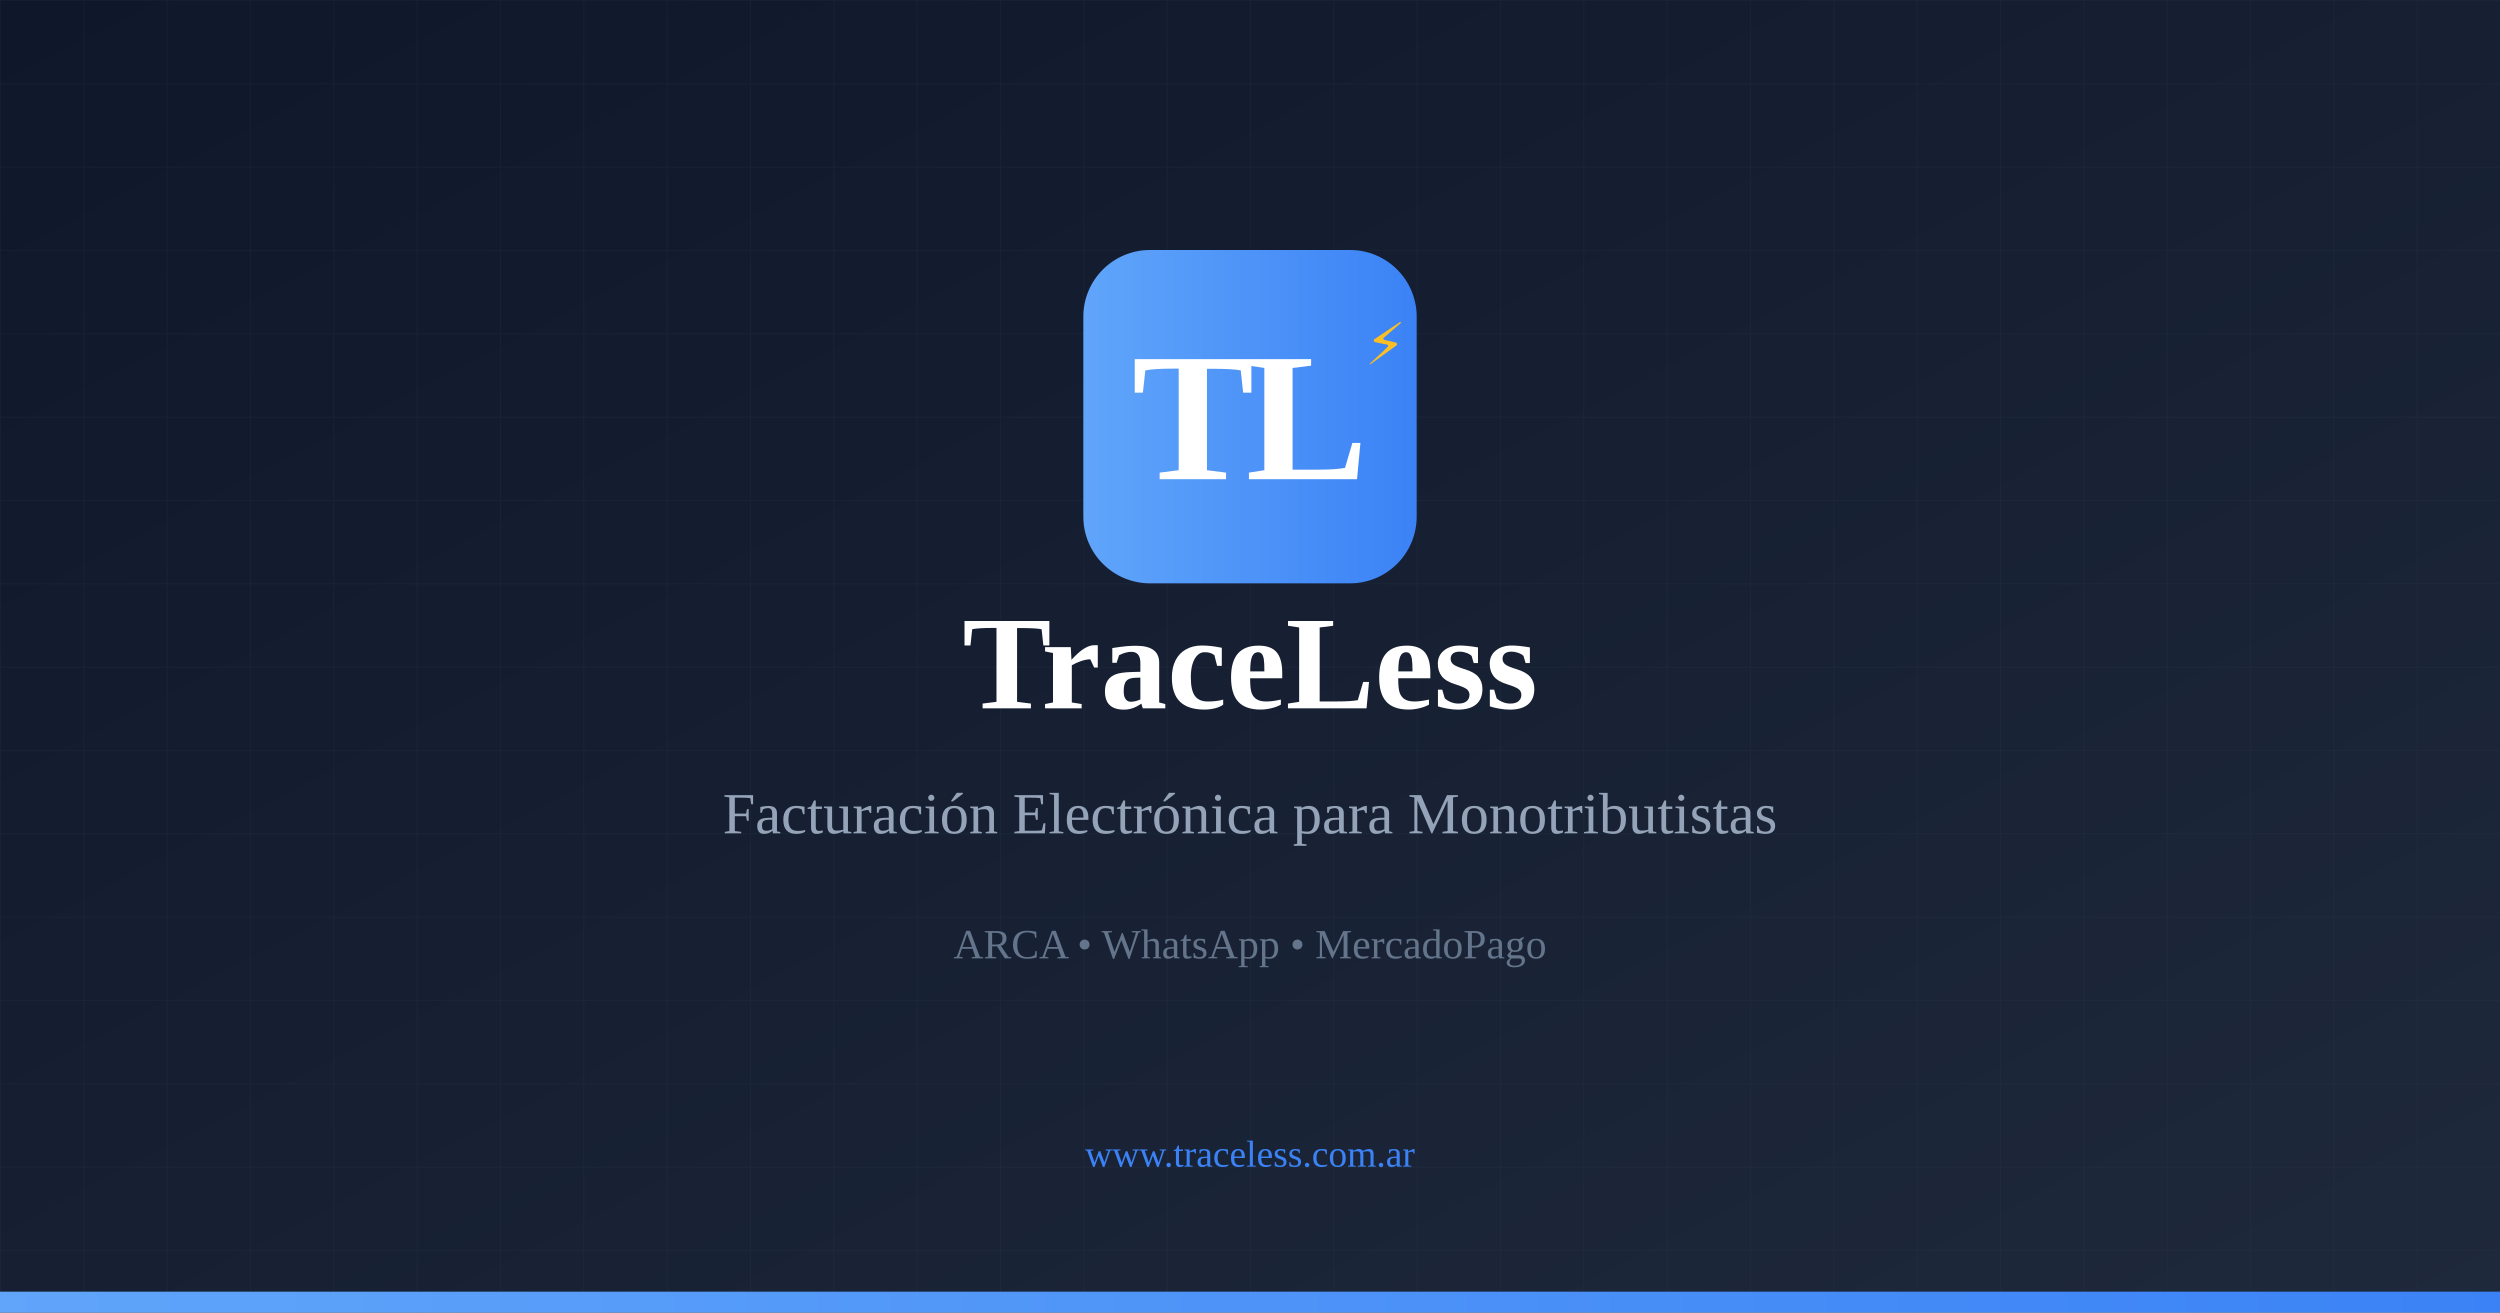
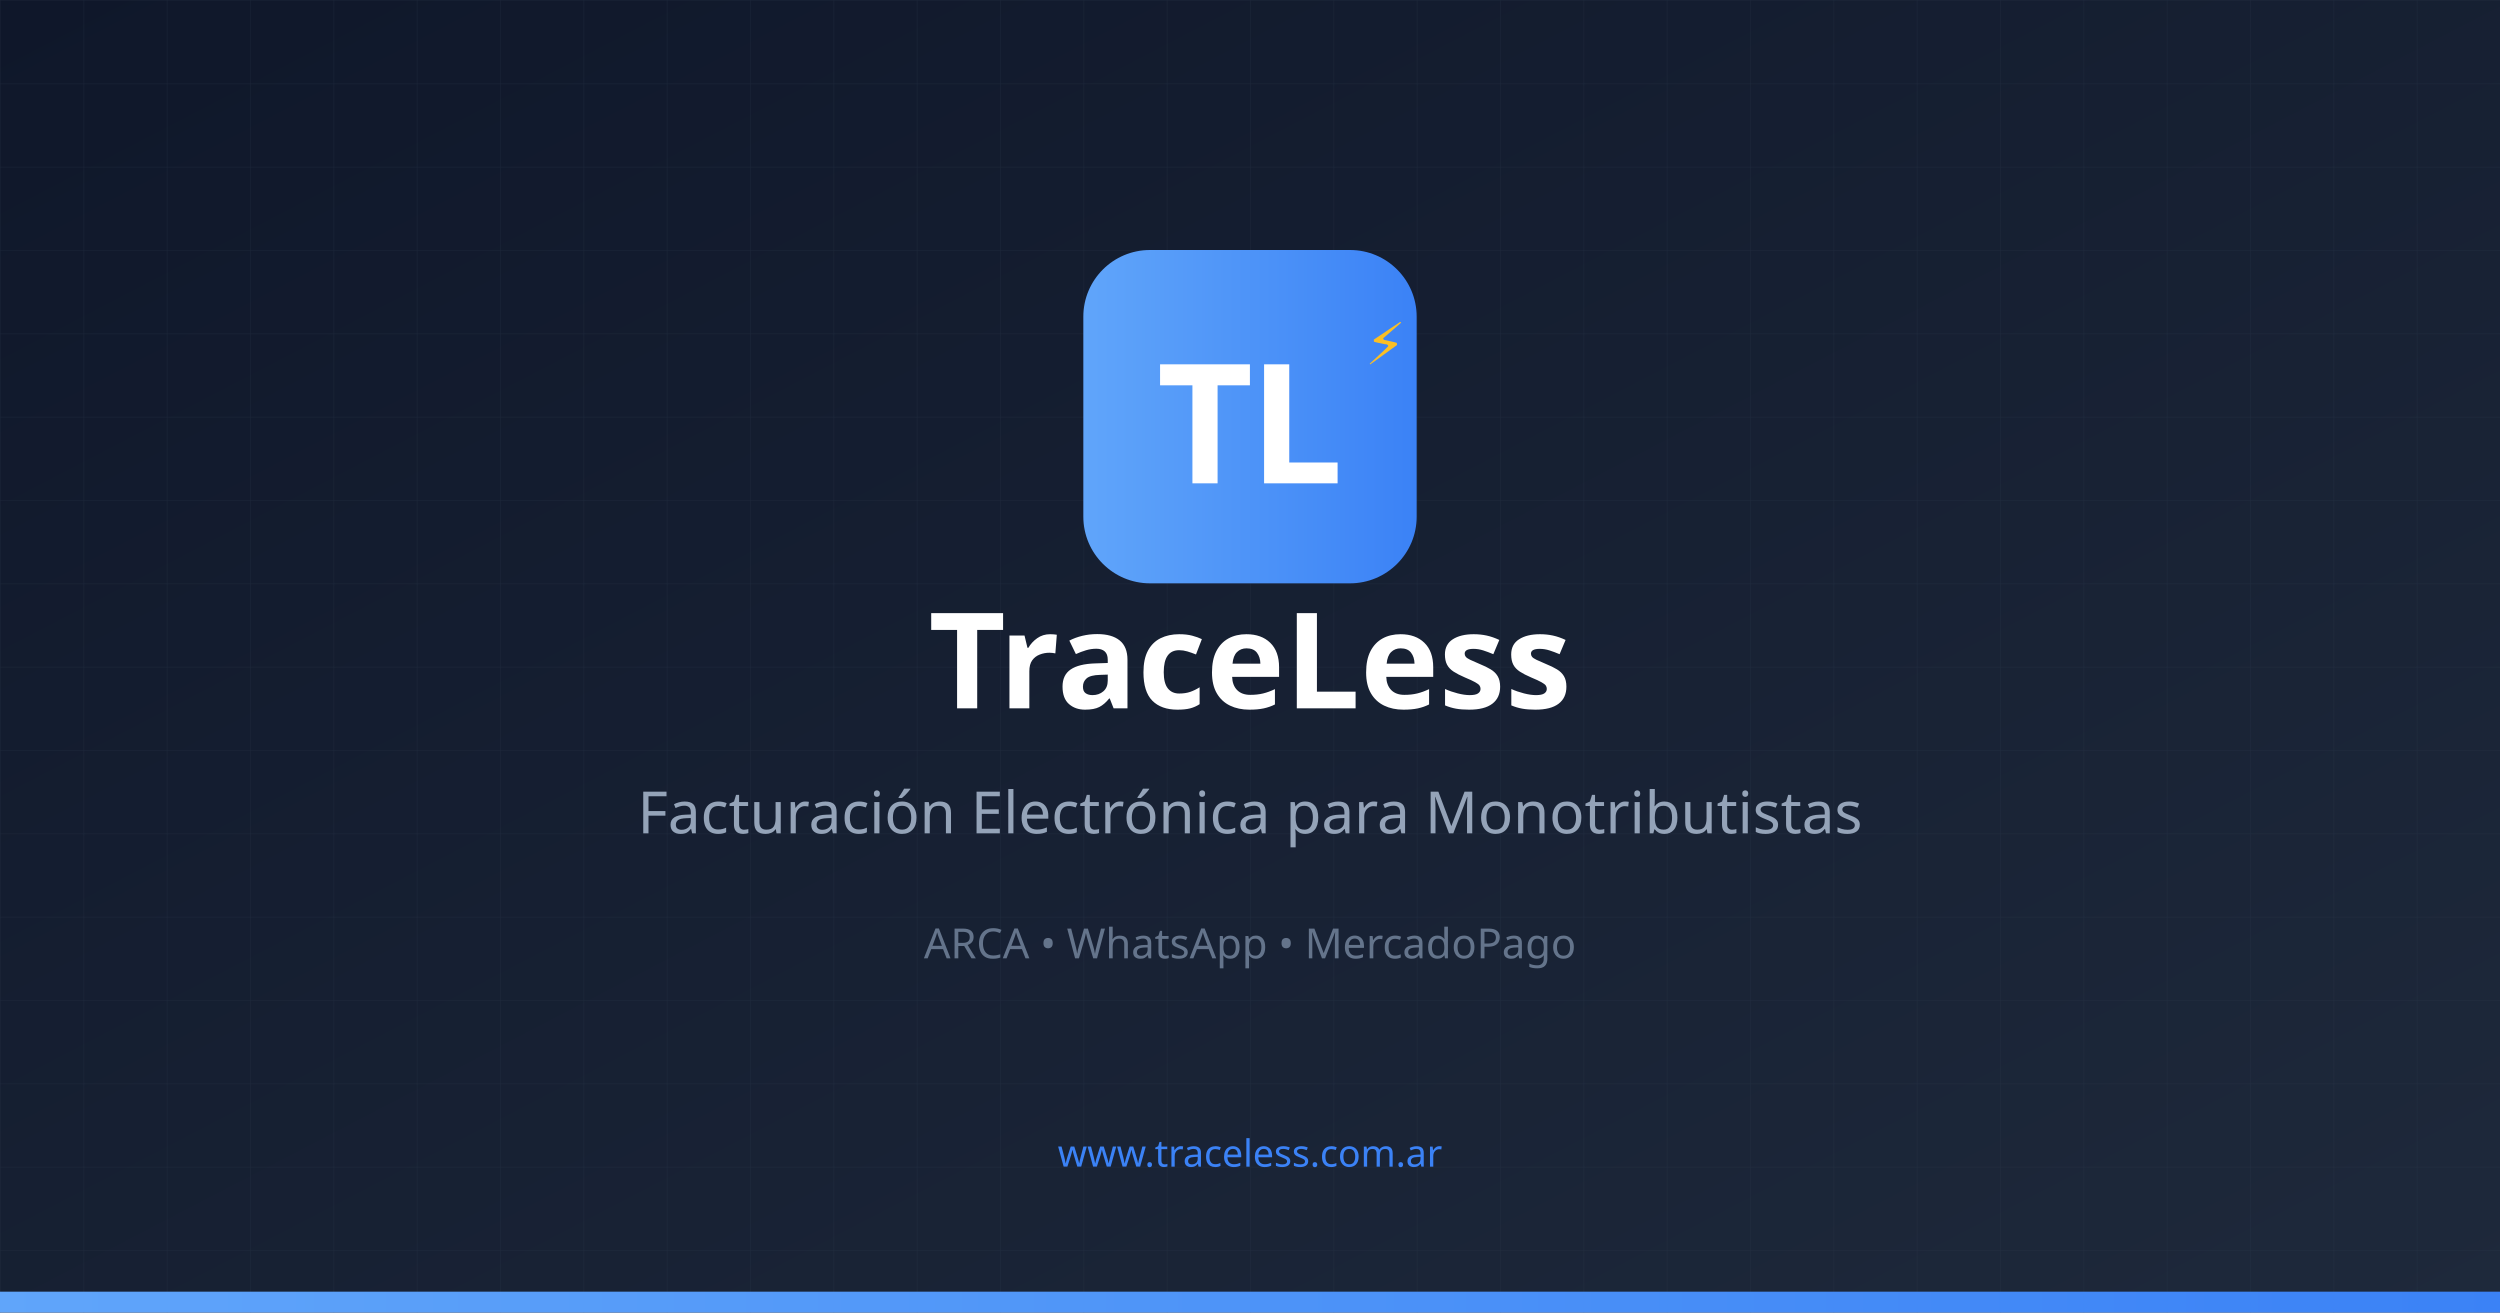
<svg xmlns="http://www.w3.org/2000/svg" width="1200" height="630" viewBox="0 0 1200 630">
  <defs>
    <linearGradient id="bg" x1="0%" y1="0%" x2="100%" y2="100%">
      <stop offset="0%" style="stop-color:#0f172a" />
      <stop offset="100%" style="stop-color:#1e293b" />
    </linearGradient>
    <linearGradient id="blue" x1="0%" y1="0%" x2="100%" y2="0%">
      <stop offset="0%" style="stop-color:#60a5fa" />
      <stop offset="100%" style="stop-color:#3b82f6" />
    </linearGradient>
  </defs>
  <rect width="1200" height="630" fill="url(#bg)" />
  <pattern id="grid" width="40" height="40" patternUnits="userSpaceOnUse">
    <path d="M 40 0 L 0 0 0 40" fill="none" stroke="#334155" stroke-width="0.5" opacity="0.3" />
  </pattern>
  <rect width="1200" height="630" fill="url(#grid)" />
  <rect x="520" y="120" width="160" height="160" rx="32" fill="url(#blue)" />
-   <text x="600" y="230" font-family="Nunito, Poppins, Varela Round, Rounded Mplus 1c, sans-serif" font-size="88" font-weight="800" fill="white" text-anchor="middle" letter-spacing="-4">TL</text>
-   <text x="665" y="175" font-family="Nunito, Poppins, Varela Round, Rounded Mplus 1c, sans-serif" font-size="28" fill="#fbbf24" text-anchor="middle">⚡</text>
-   <text x="600" y="340" font-family="Nunito, Poppins, Varela Round, Rounded Mplus 1c, sans-serif" font-size="64" font-weight="bold" fill="white" text-anchor="middle">TraceLess</text>
-   <text x="600" y="400" font-family="Nunito, Poppins, Varela Round, Rounded Mplus 1c, sans-serif" font-size="28" fill="#94a3b8" text-anchor="middle">Facturación Electrónica para Monotributistas</text>
-   <text x="600" y="460" font-family="Nunito, Poppins, Varela Round, Rounded Mplus 1c, sans-serif" font-size="20" fill="#64748b" text-anchor="middle">ARCA • WhatsApp • MercadoPago</text>
-   <text x="600" y="560" font-family="Nunito, Poppins, Varela Round, Rounded Mplus 1c, sans-serif" font-size="18" fill="#3b82f6" text-anchor="middle">www.traceless.com.ar</text>
+   <text x="600" y="232" font-family="'Fredoka One', 'Nunito Black', 'Varela Round', sans-serif" font-size="80" font-weight="700" fill="white" text-anchor="middle" letter-spacing="-2">TL</text>
+   <text x="665" y="175" font-family="'Fredoka One', 'Nunito Black', 'Varela Round', sans-serif" font-size="28" fill="#fbbf24" text-anchor="middle">⚡</text>
+   <text x="600" y="340" font-family="'Fredoka One', 'Nunito Black', 'Varela Round', sans-serif" font-size="64" font-weight="700" fill="white" text-anchor="middle">TraceLess</text>
+   <text x="600" y="400" font-family="'Fredoka One', 'Nunito Black', 'Varela Round', sans-serif" font-size="28" fill="#94a3b8" text-anchor="middle">Facturación Electrónica para Monotributistas</text>
+   <text x="600" y="460" font-family="'Fredoka One', 'Nunito Black', 'Varela Round', sans-serif" font-size="20" fill="#64748b" text-anchor="middle">ARCA • WhatsApp • MercadoPago</text>
+   <text x="600" y="560" font-family="'Fredoka One', 'Nunito Black', 'Varela Round', sans-serif" font-size="18" fill="#3b82f6" text-anchor="middle">www.traceless.com.ar</text>
  <rect x="0" y="620" width="1200" height="10" fill="url(#blue)" />
</svg>
